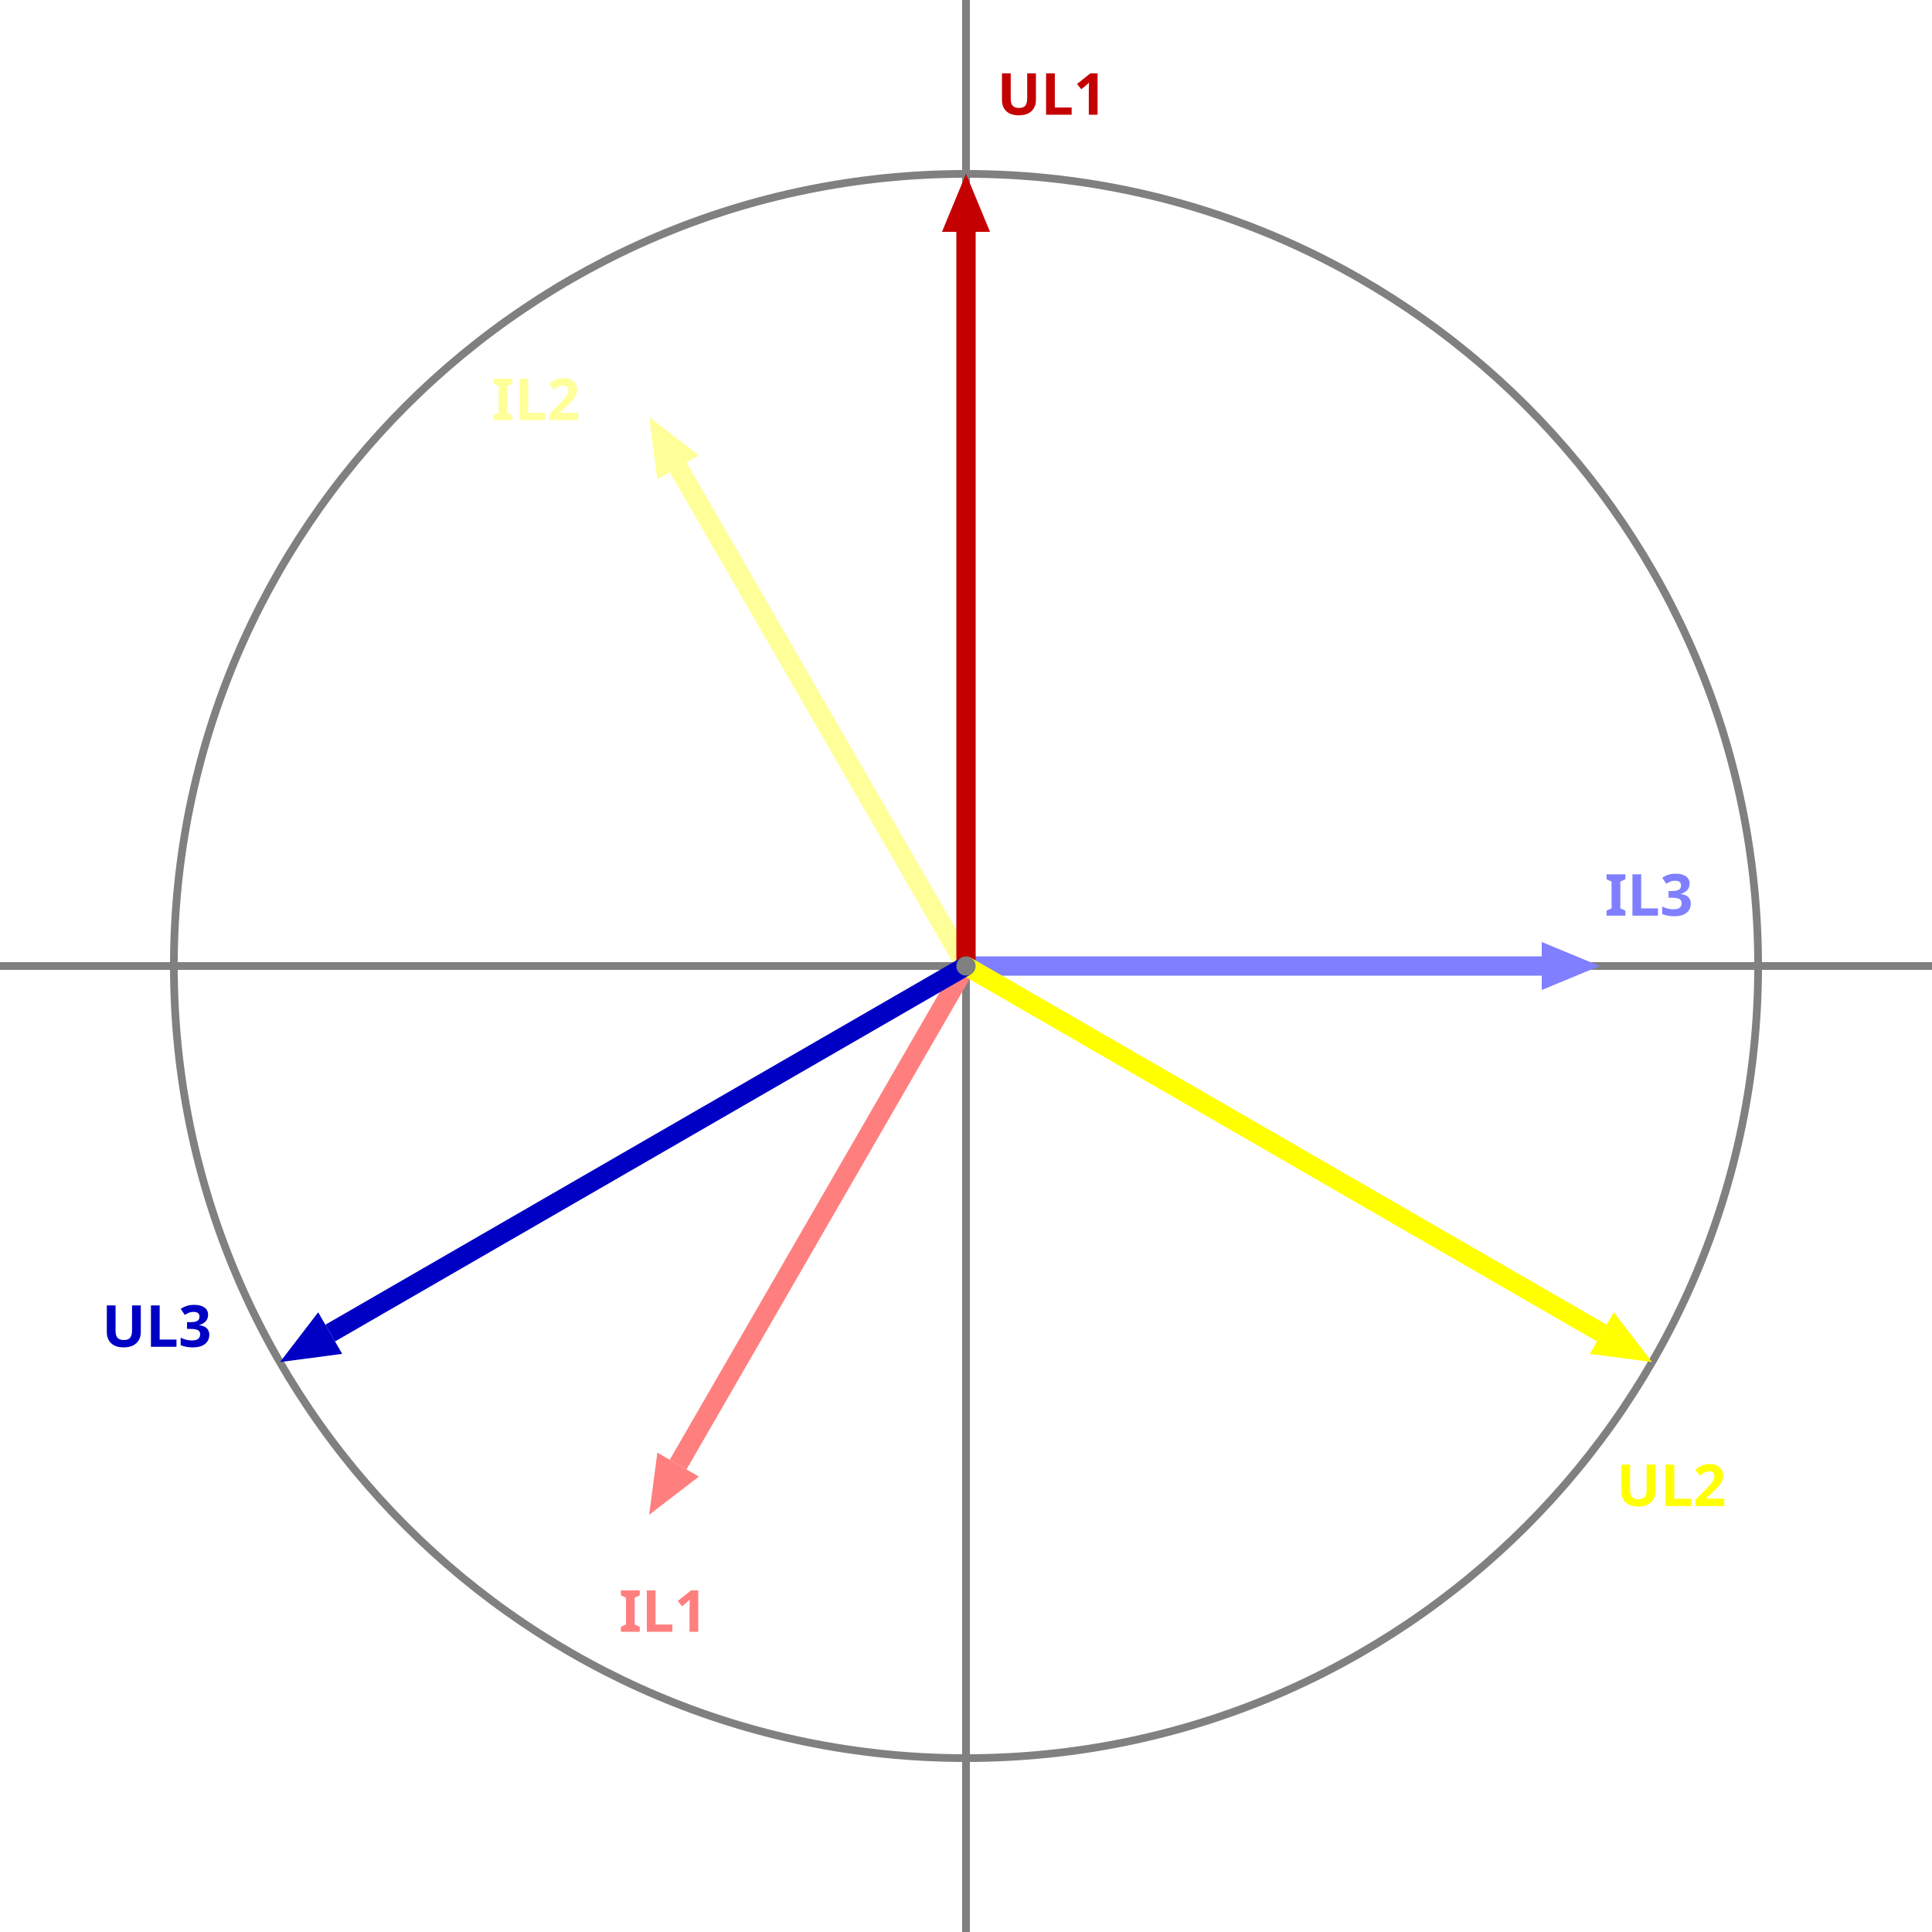
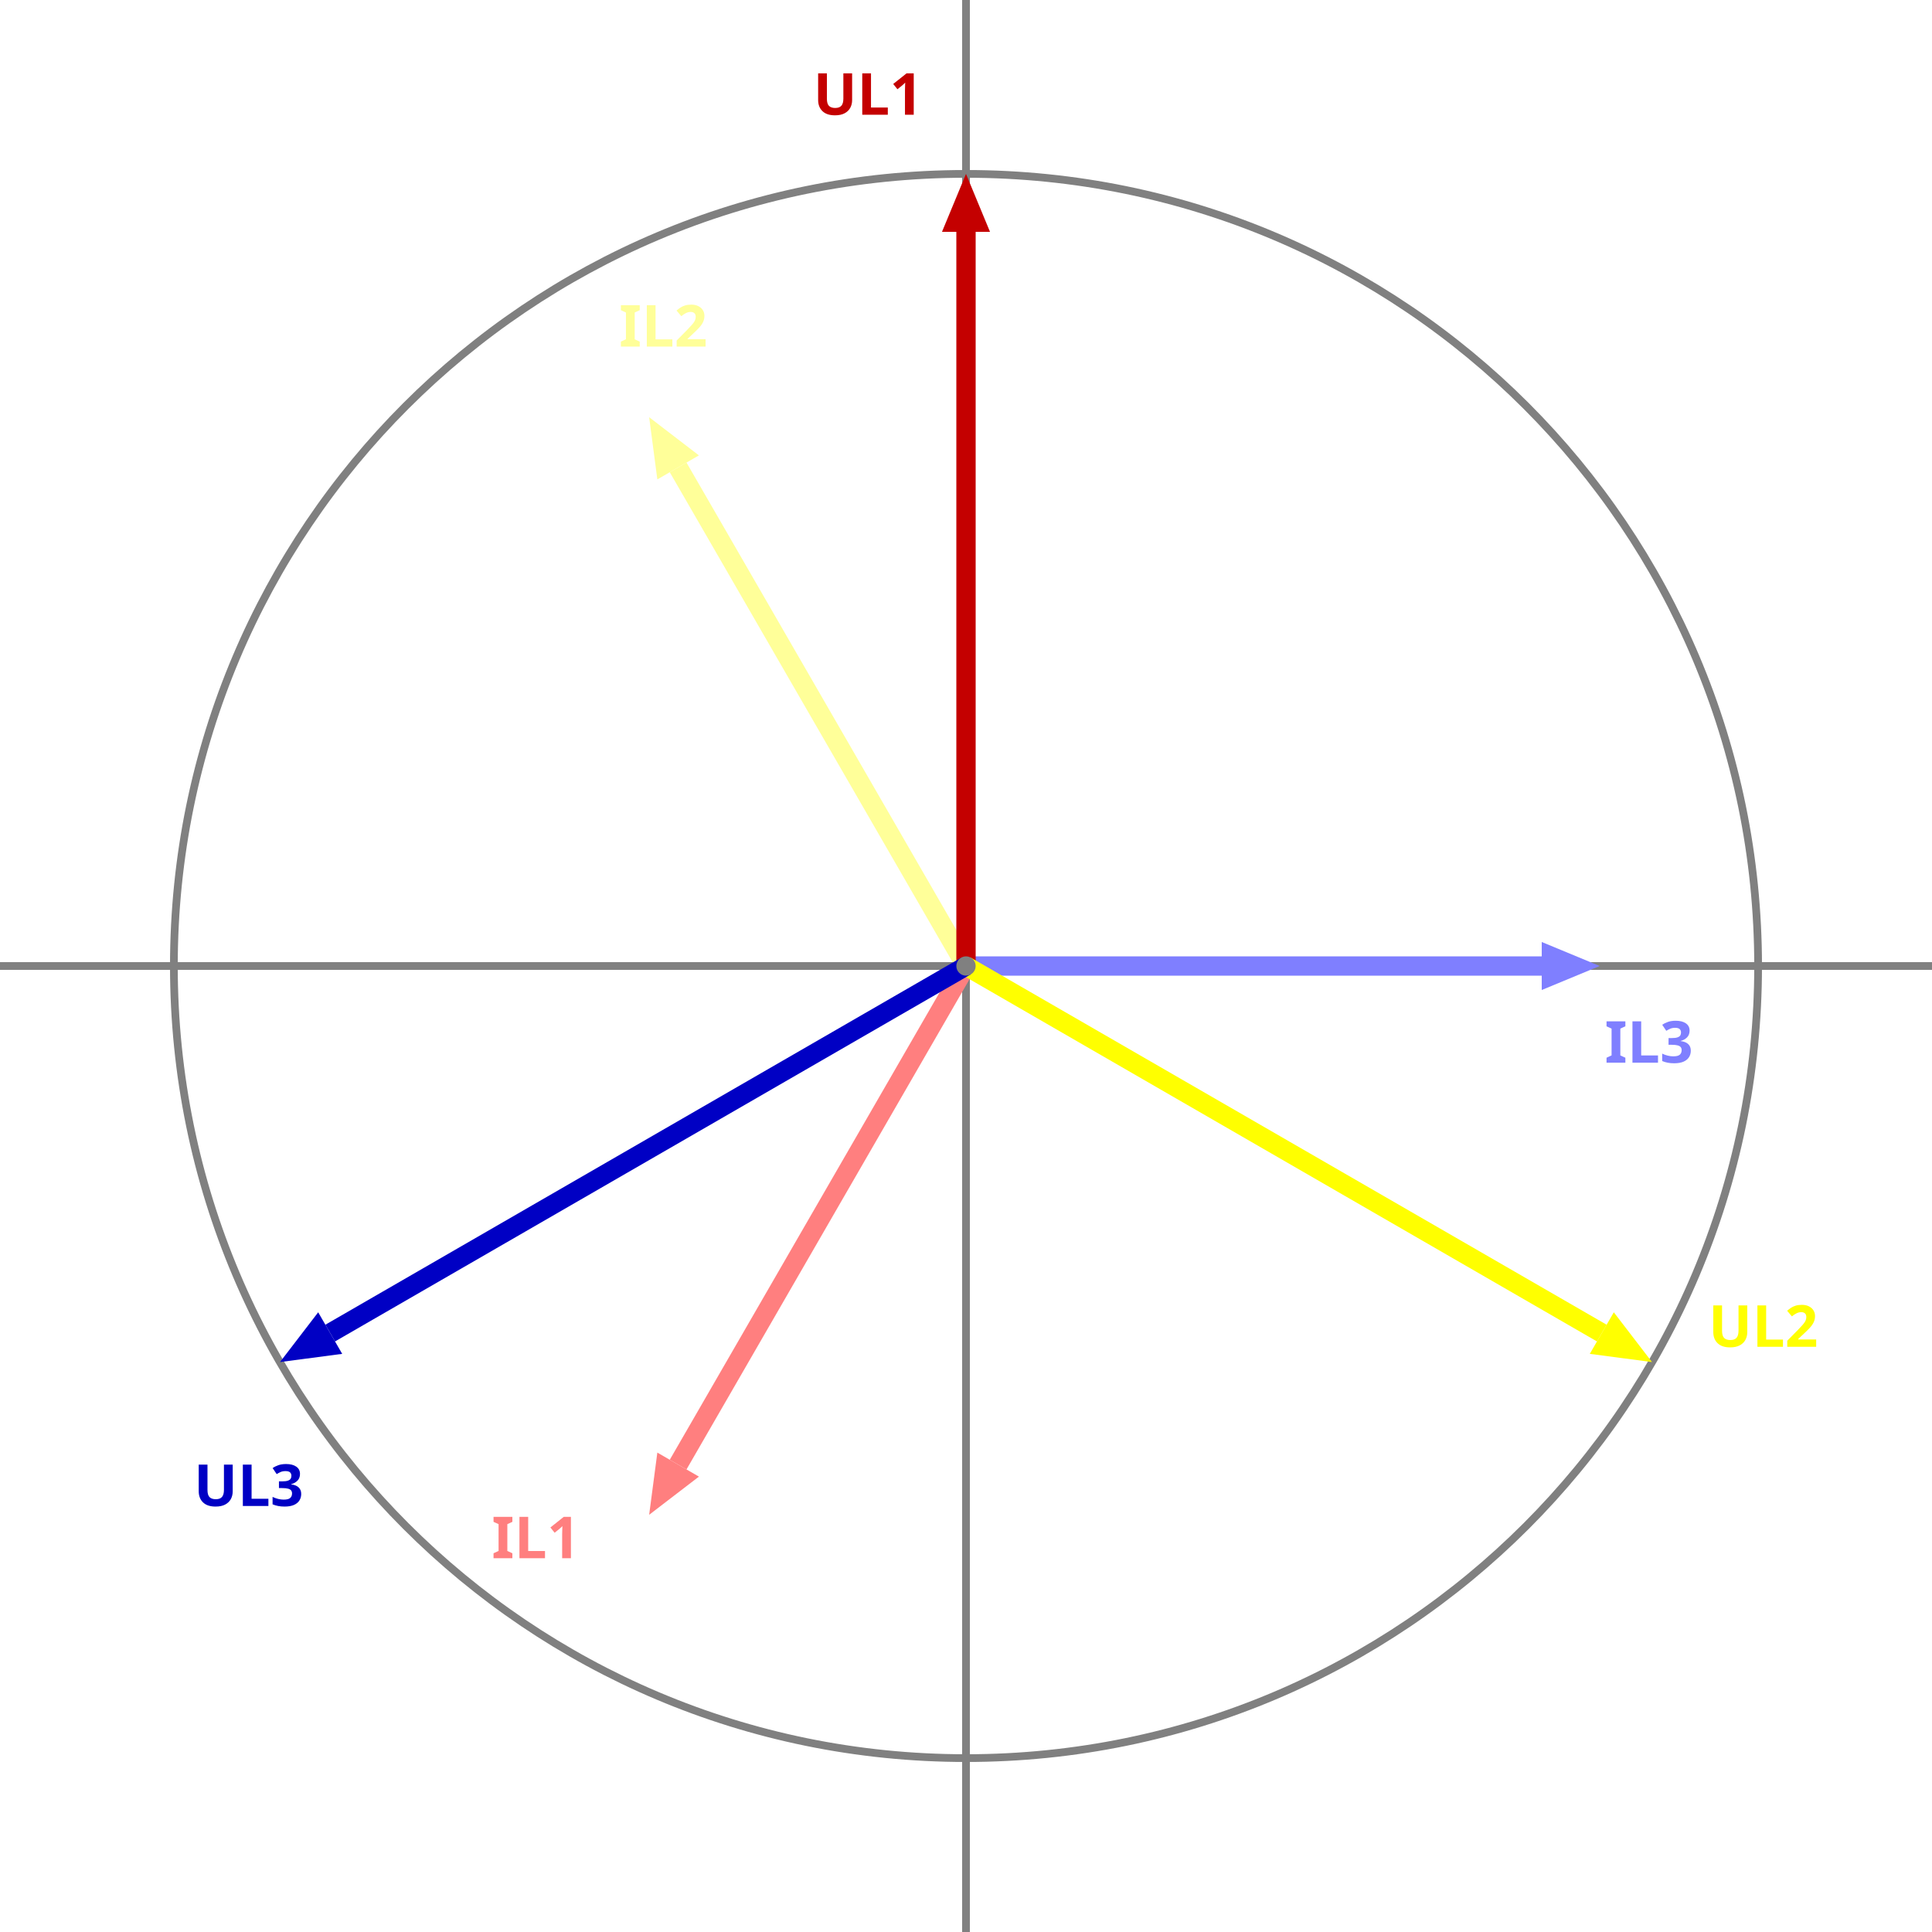
<svg xmlns="http://www.w3.org/2000/svg" width="705.556mm" height="705.556mm" viewBox="0 0 2000 2000" version="1.2" baseProfile="tiny">
  <defs>
</defs>
  <g fill="none" stroke="black" stroke-width="1" fill-rule="evenodd" stroke-linecap="square" stroke-linejoin="bevel">
    <g fill="none" stroke="#808080" stroke-opacity="1" stroke-width="8" stroke-linecap="square" stroke-linejoin="bevel" transform="matrix(1,0,0,1,0,0)" font-family="Sans" font-size="60" font-weight="570" font-style="normal">
      <polyline fill="none" vector-effect="none" points="0,1000 2000,1000 " />
      <polyline fill="none" vector-effect="none" points="1000,0 1000,2000 " />
      <path vector-effect="none" fill-rule="evenodd" d="M1820,1000 C1820,547.127 1452.87,180 1000,180 C547.127,180 180,547.127 180,1000 C180,1452.87 547.127,1820 1000,1820 C1452.87,1820 1820,1452.87 1820,1000 " />
    </g>
    <g fill="none" stroke="#ff7f7f" stroke-opacity="1" stroke-width="20" stroke-linecap="square" stroke-linejoin="bevel" transform="matrix(1,0,0,1,0,0)" font-family="Sans" font-size="60" font-weight="570" font-style="normal">
      <polyline fill="none" vector-effect="none" points="995,1008.66 707,1507.49 " />
    </g>
    <g fill="none" stroke="none" transform="matrix(1,0,0,1,0,0)" font-family="Sans" font-size="60" font-weight="570" font-style="normal">
      <path vector-effect="none" fill-rule="evenodd" d="M672,1568.11 L680.477,1503.72 L723.523,1528.58 L672,1568.11" />
    </g>
    <g fill="#ff7f7f" fill-opacity="1" stroke="none" transform="matrix(1,0,0,1,0,0)" font-family="Sans" font-size="60" font-weight="570" font-style="normal">
      <path vector-effect="none" fill-rule="evenodd" d="M672,1568.11 L680.477,1503.72 L723.523,1528.58" />
    </g>
    <g fill="none" stroke="#ffff99" stroke-opacity="1" stroke-width="20" stroke-linecap="square" stroke-linejoin="bevel" transform="matrix(1,0,0,1,0,0)" font-family="Sans" font-size="60" font-weight="570" font-style="normal">
      <polyline fill="none" vector-effect="none" points="995,991.34 707,492.509 " />
    </g>
    <g fill="none" stroke="none" transform="matrix(1,0,0,1,0,0)" font-family="Sans" font-size="60" font-weight="570" font-style="normal">
      <path vector-effect="none" fill-rule="evenodd" d="M672,431.887 L723.523,471.422 L680.477,496.275 L672,431.887" />
    </g>
    <g fill="#ffff99" fill-opacity="1" stroke="none" transform="matrix(1,0,0,1,0,0)" font-family="Sans" font-size="60" font-weight="570" font-style="normal">
      <path vector-effect="none" fill-rule="evenodd" d="M672,431.887 L723.523,471.422 L680.477,496.275" />
    </g>
    <g fill="none" stroke="#7f7fff" stroke-opacity="1" stroke-width="20" stroke-linecap="square" stroke-linejoin="bevel" transform="matrix(1,0,0,1,0,0)" font-family="Sans" font-size="60" font-weight="570" font-style="normal">
      <polyline fill="none" vector-effect="none" points="1010,1000 1586,1000 " />
    </g>
    <g fill="none" stroke="none" transform="matrix(1,0,0,1,0,0)" font-family="Sans" font-size="60" font-weight="570" font-style="normal">
      <path vector-effect="none" fill-rule="evenodd" d="M1656,1000 L1596,1024.85 L1596,975.147 L1656,1000" />
    </g>
    <g fill="#7f7fff" fill-opacity="1" stroke="none" transform="matrix(1,0,0,1,0,0)" font-family="Sans" font-size="60" font-weight="570" font-style="normal">
      <path vector-effect="none" fill-rule="evenodd" d="M1656,1000 L1596,1024.85 L1596,975.147" />
    </g>
    <g fill="none" stroke="#c40000" stroke-opacity="1" stroke-width="20" stroke-linecap="square" stroke-linejoin="bevel" transform="matrix(1,0,0,1,0,0)" font-family="Sans" font-size="60" font-weight="570" font-style="normal">
      <polyline fill="none" vector-effect="none" points="1000,990 1000,250 " />
    </g>
    <g fill="none" stroke="none" transform="matrix(1,0,0,1,0,0)" font-family="Sans" font-size="60" font-weight="570" font-style="normal">
      <path vector-effect="none" fill-rule="evenodd" d="M1000,180 L1024.85,240 L975.147,240 L1000,180" />
    </g>
    <g fill="#c40000" fill-opacity="1" stroke="none" transform="matrix(1,0,0,1,0,0)" font-family="Sans" font-size="60" font-weight="570" font-style="normal">
      <path vector-effect="none" fill-rule="evenodd" d="M1000,180 L1024.85,240 L975.147,240" />
    </g>
    <g fill="none" stroke="#ffff00" stroke-opacity="1" stroke-width="20" stroke-linecap="square" stroke-linejoin="bevel" transform="matrix(1,0,0,1,0,0)" font-family="Sans" font-size="60" font-weight="570" font-style="normal">
      <polyline fill="none" vector-effect="none" points="1008.66,1005 1649.52,1375 " />
    </g>
    <g fill="none" stroke="none" transform="matrix(1,0,0,1,0,0)" font-family="Sans" font-size="60" font-weight="570" font-style="normal">
      <path vector-effect="none" fill-rule="evenodd" d="M1710.14,1410 L1645.75,1401.52 L1670.61,1358.48 L1710.14,1410" />
    </g>
    <g fill="#ffff00" fill-opacity="1" stroke="none" transform="matrix(1,0,0,1,0,0)" font-family="Sans" font-size="60" font-weight="570" font-style="normal">
      <path vector-effect="none" fill-rule="evenodd" d="M1710.14,1410 L1645.75,1401.52 L1670.61,1358.48" />
    </g>
    <g fill="none" stroke="#0000c4" stroke-opacity="1" stroke-width="20" stroke-linecap="square" stroke-linejoin="bevel" transform="matrix(1,0,0,1,0,0)" font-family="Sans" font-size="60" font-weight="570" font-style="normal">
      <polyline fill="none" vector-effect="none" points="991.34,1005 350.481,1375 " />
    </g>
    <g fill="none" stroke="none" transform="matrix(1,0,0,1,0,0)" font-family="Sans" font-size="60" font-weight="570" font-style="normal">
      <path vector-effect="none" fill-rule="evenodd" d="M289.859,1410 L329.394,1358.48 L354.247,1401.52 L289.859,1410" />
    </g>
    <g fill="#0000c4" fill-opacity="1" stroke="none" transform="matrix(1,0,0,1,0,0)" font-family="Sans" font-size="60" font-weight="570" font-style="normal">
      <path vector-effect="none" fill-rule="evenodd" d="M289.859,1410 L329.394,1358.48 L354.247,1401.52" />
    </g>
    <g fill="none" stroke="#c40000" stroke-opacity="1" stroke-width="1" stroke-linecap="square" stroke-linejoin="bevel" transform="matrix(1,0,0,1,0,0)" font-family="Sans" font-size="60" font-weight="570" font-style="normal">
-       <text fill="#c40000" fill-opacity="1" stroke="none" xml:space="preserve" x="1032.14" y="118.786" font-family="Sans" font-size="60" font-weight="570" font-style="normal">UL1</text>
+       <text fill="#c40000" fill-opacity="1" stroke="none" xml:space="preserve" x="841.844" y="118.786" font-family="Sans" font-size="60" font-weight="570" font-style="normal">UL1</text>
    </g>
    <g fill="none" stroke="#ffff00" stroke-opacity="1" stroke-width="1" stroke-linecap="square" stroke-linejoin="bevel" transform="matrix(1,0,0,1,0,0)" font-family="Sans" font-size="60" font-weight="570" font-style="normal">
-       <text fill="#ffff00" fill-opacity="1" stroke="none" xml:space="preserve" x="1673.36" y="1559" font-family="Sans" font-size="60" font-weight="570" font-style="normal">UL2</text>
+       <text fill="#ffff00" fill-opacity="1" stroke="none" xml:space="preserve" x="1768.5" y="1394.21" font-family="Sans" font-size="60" font-weight="570" font-style="normal">UL2</text>
    </g>
    <g fill="none" stroke="#0000c4" stroke-opacity="1" stroke-width="1" stroke-linecap="square" stroke-linejoin="bevel" transform="matrix(1,0,0,1,0,0)" font-family="Sans" font-size="60" font-weight="570" font-style="normal">
-       <text fill="#0000c4" fill-opacity="1" stroke="none" xml:space="preserve" x="105.484" y="1394.21" font-family="Sans" font-size="60" font-weight="570" font-style="normal">UL3</text>
+       <text fill="#0000c4" fill-opacity="1" stroke="none" xml:space="preserve" x="200.625" y="1559" font-family="Sans" font-size="60" font-weight="570" font-style="normal">UL3</text>
    </g>
    <g fill="none" stroke="#ff7f7f" stroke-opacity="1" stroke-width="1" stroke-linecap="square" stroke-linejoin="bevel" transform="matrix(1,0,0,1,0,0)" font-family="Sans" font-size="60" font-weight="570" font-style="normal">
-       <text fill="#ff7f7f" fill-opacity="1" stroke="none" xml:space="preserve" x="640.828" y="1689.21" font-family="Sans" font-size="60" font-weight="570" font-style="normal">IL1</text>
+       <text fill="#ff7f7f" fill-opacity="1" stroke="none" xml:space="preserve" x="508.984" y="1613.09" font-family="Sans" font-size="60" font-weight="570" font-style="normal">IL1</text>
    </g>
    <g fill="none" stroke="#ffff99" stroke-opacity="1" stroke-width="1" stroke-linecap="square" stroke-linejoin="bevel" transform="matrix(1,0,0,1,0,0)" font-family="Sans" font-size="60" font-weight="570" font-style="normal">
-       <text fill="#ffff99" fill-opacity="1" stroke="none" xml:space="preserve" x="508.984" y="434.906" font-family="Sans" font-size="60" font-weight="570" font-style="normal">IL2</text>
+       <text fill="#ffff99" fill-opacity="1" stroke="none" xml:space="preserve" x="640.828" y="358.793" font-family="Sans" font-size="60" font-weight="570" font-style="normal">IL2</text>
    </g>
    <g fill="none" stroke="#7f7fff" stroke-opacity="1" stroke-width="1" stroke-linecap="square" stroke-linejoin="bevel" transform="matrix(1,0,0,1,0,0)" font-family="Sans" font-size="60" font-weight="570" font-style="normal">
-       <text fill="#7f7fff" fill-opacity="1" stroke="none" xml:space="preserve" x="1661.16" y="947.887" font-family="Sans" font-size="60" font-weight="570" font-style="normal">IL3</text>
+       <text fill="#7f7fff" fill-opacity="1" stroke="none" xml:space="preserve" x="1661.16" y="1100.11" font-family="Sans" font-size="60" font-weight="570" font-style="normal">IL3</text>
    </g>
    <g fill="#808080" fill-opacity="1" stroke="none" transform="matrix(1,0,0,1,0,0)" font-family="Sans" font-size="60" font-weight="570" font-style="normal">
      <circle cx="1000" cy="1000" r="10" />
    </g>
  </g>
</svg>
